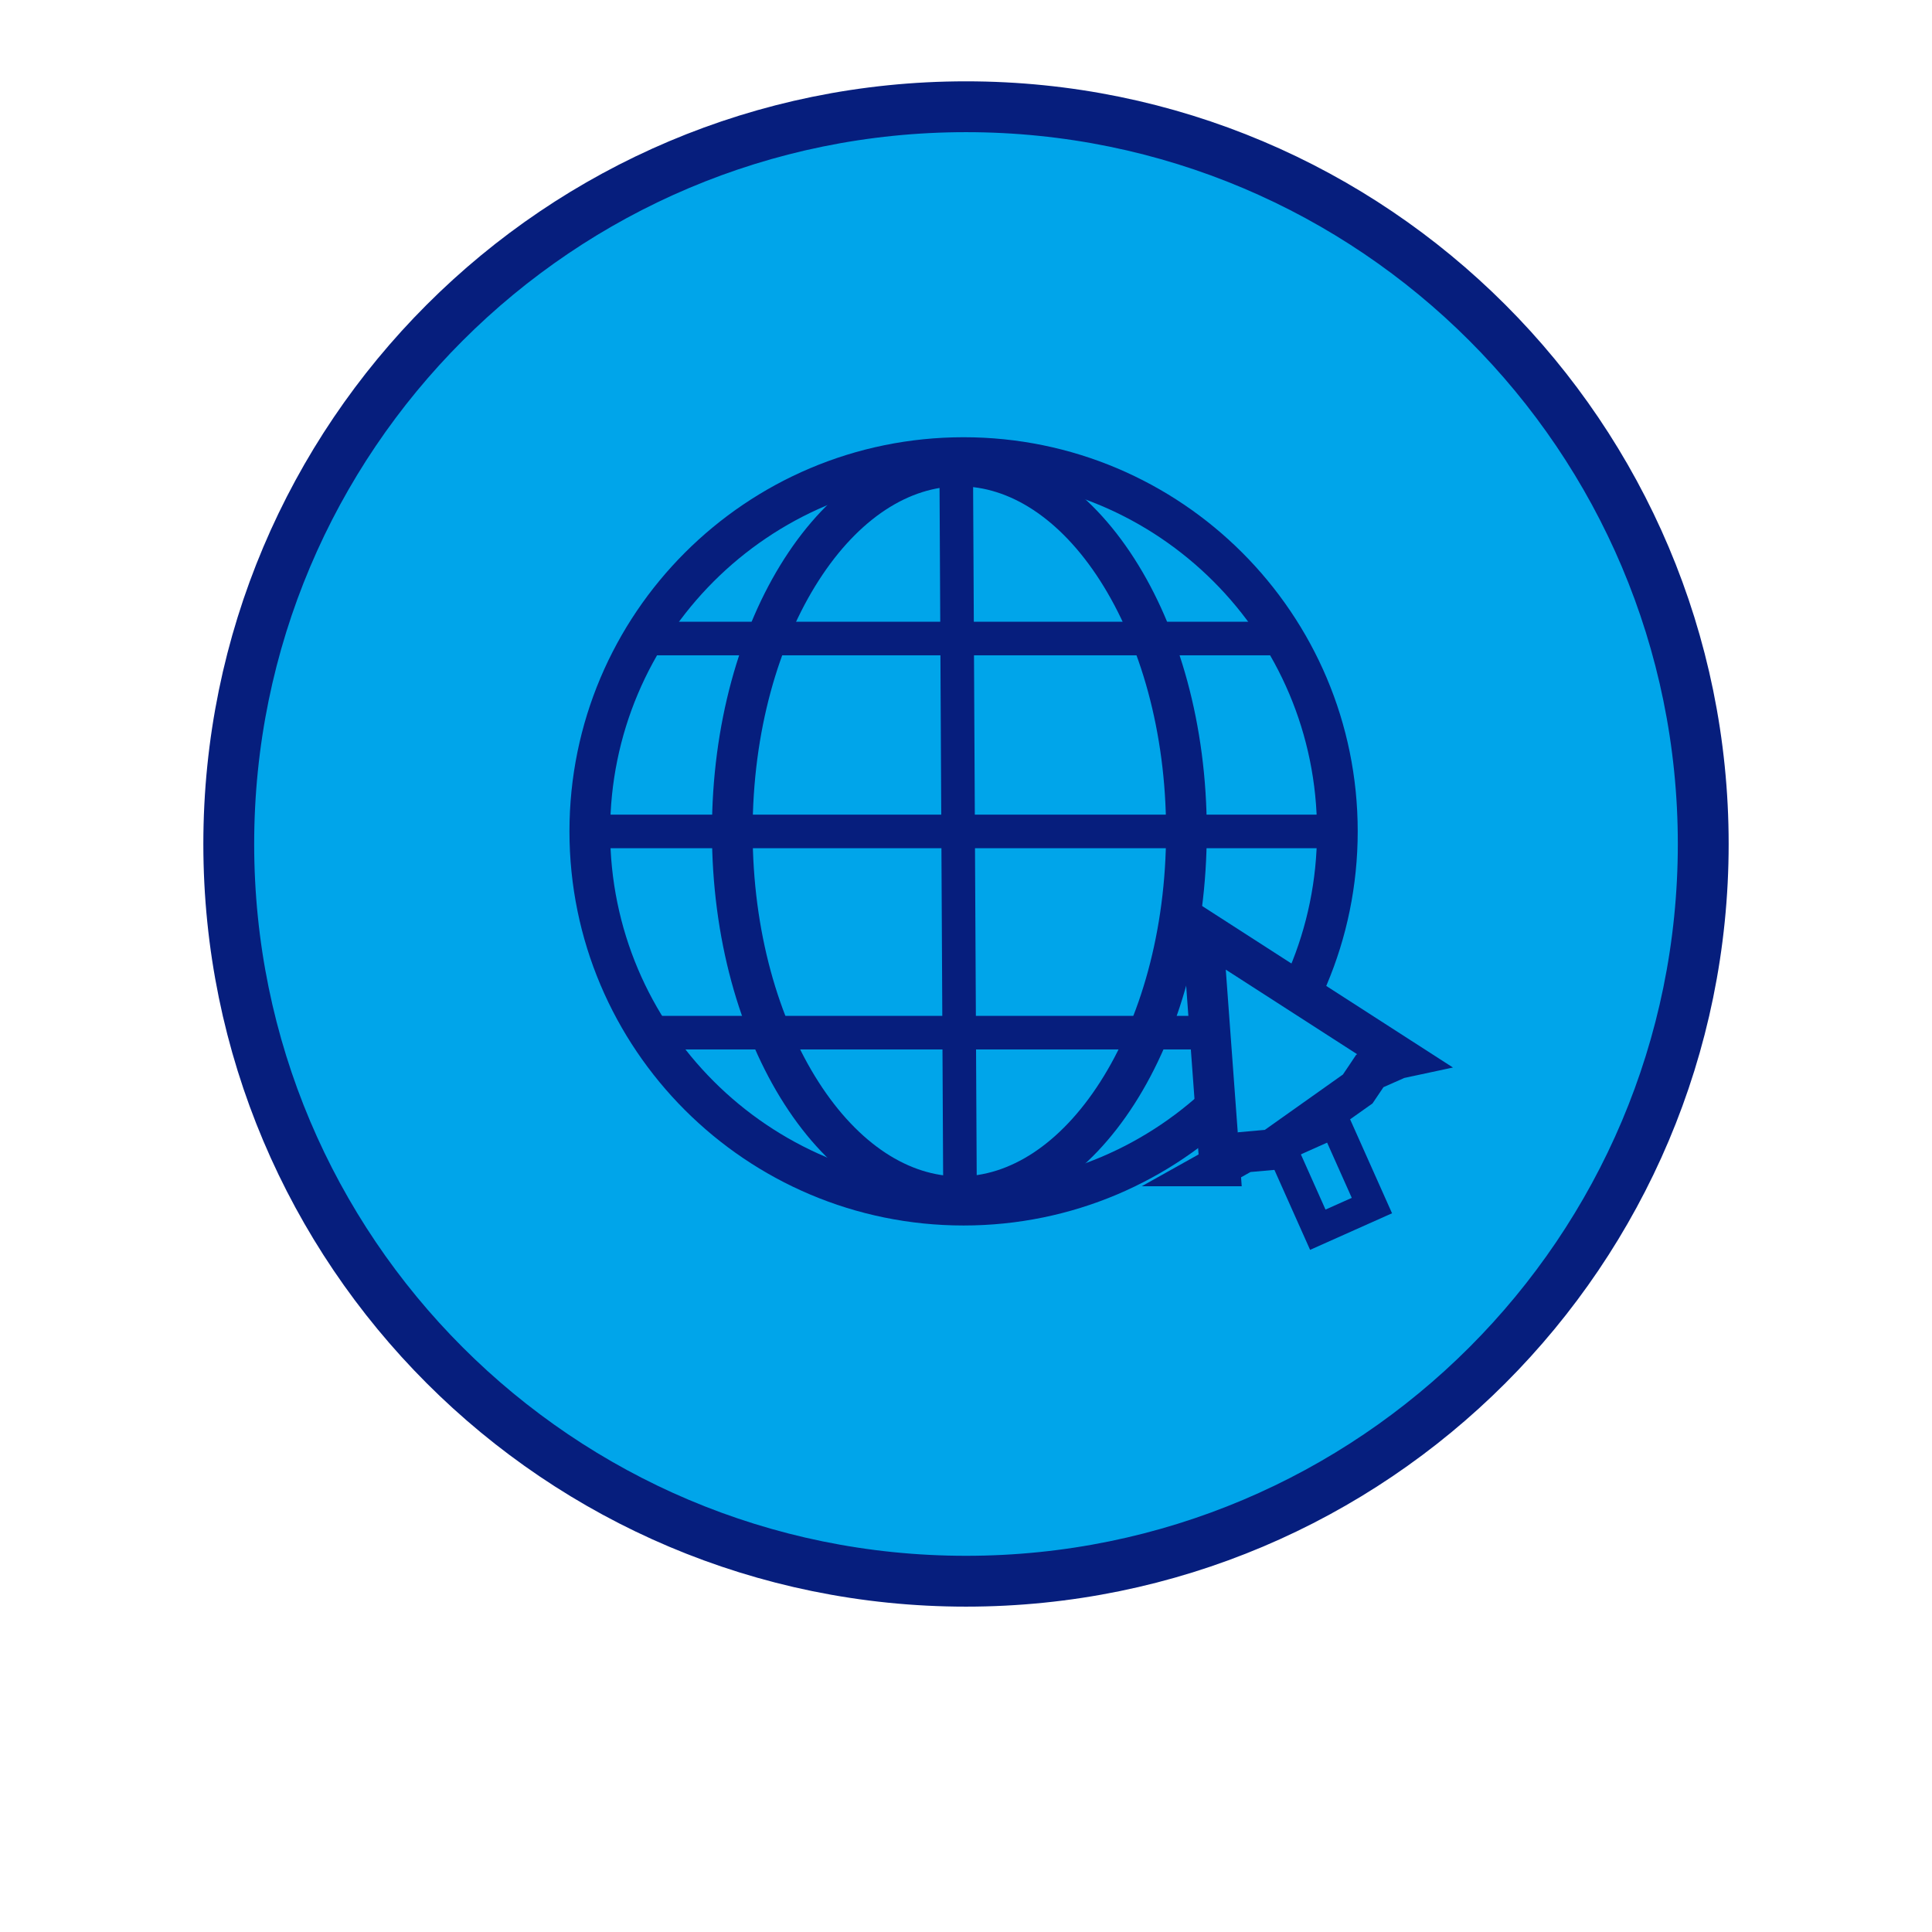
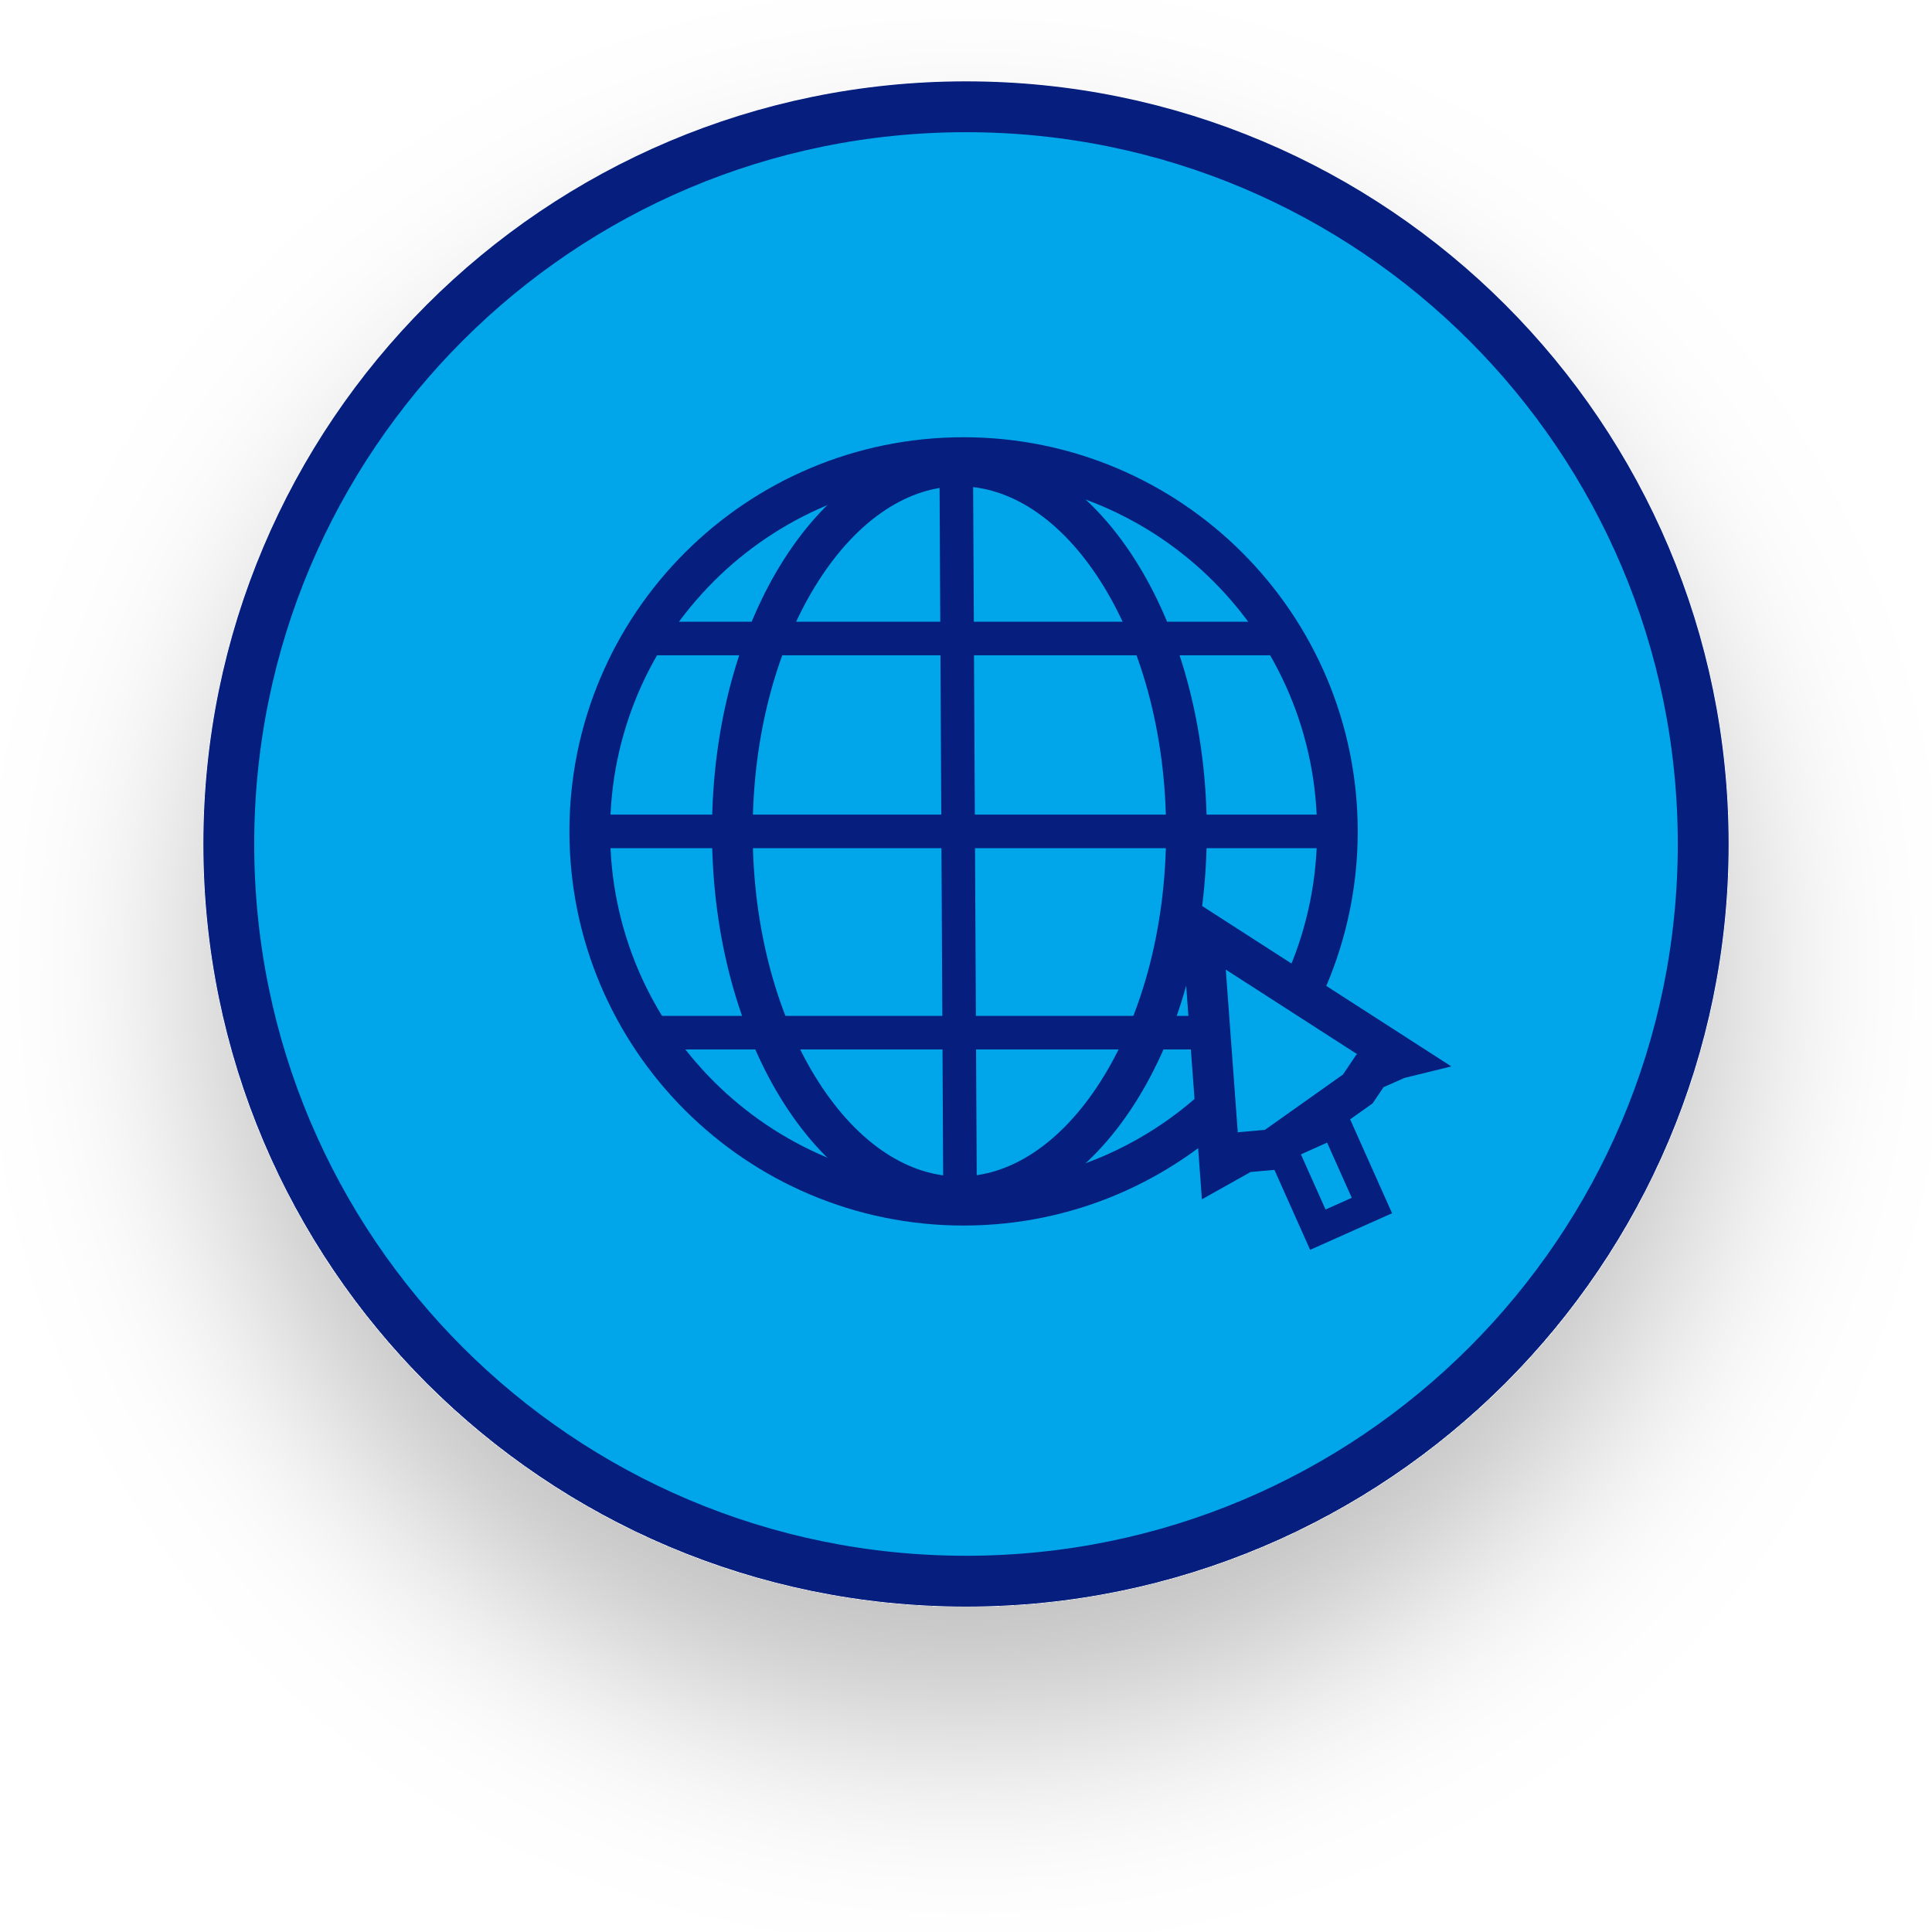
- <svg xmlns="http://www.w3.org/2000/svg" version="1.1" width="32" height="32" viewBox="0 0 32 32">
-   <path fill="#00a5ea" stroke="#061e7d" stroke-linejoin="miter" stroke-linecap="butt" stroke-miterlimit="4" stroke-width="0.842" d="M28.211 13.979c0 6.744-5.467 12.211-12.211 12.211s-12.211-5.467-12.211-12.211c0-6.744 5.467-12.211 12.211-12.211s12.211 5.467 12.211 12.211z" />
-   <path fill="none" stroke="#061e7d" stroke-linejoin="miter" stroke-linecap="butt" stroke-miterlimit="4" stroke-width="0.674" d="M22.151 13.77c0 3.419-2.772 6.191-6.191 6.191s-6.191-2.772-6.191-6.191c0-3.419 2.772-6.191 6.191-6.191s6.191 2.772 6.191 6.191z" />
-   <path fill="none" stroke="#061e7d" stroke-linejoin="miter" stroke-linecap="butt" stroke-miterlimit="4" stroke-width="0.674" d="M19.651 13.77c0 1.71-0.445 3.242-1.147 4.336-0.704 1.098-1.636 1.716-2.614 1.716s-1.91-0.618-2.614-1.716c-0.702-1.094-1.147-2.626-1.147-4.336s0.445-3.242 1.147-4.336c0.704-1.098 1.636-1.716 2.614-1.716s1.91 0.618 2.614 1.716c0.702 1.094 1.147 2.626 1.147 4.336z" />
-   <path fill="#061e7d" d="M10.682 10.298h10.556v0.556h-10.556v-0.556z" />
-   <path fill="#061e7d" d="M9.848 13.493h12.223v0.556h-12.223v-0.556z" />
-   <path fill="#061e7d" d="M10.543 16.826h10.695v0.556h-10.695v-0.556z" />
-   <path fill="#061e7d" d="M16.117 7.903l0.061 11.701-0.556 0.003-0.061-11.701 0.556-0.003z" />
-   <path fill="#00a5ea" stroke="#061e7d" stroke-linejoin="miter" stroke-linecap="butt" stroke-miterlimit="4" stroke-width="0.505" d="M21.213 18.992l0.896-0.4 0.614 1.376-0.896 0.4-0.614-1.376z" />
-   <path fill="#00a5ea" stroke="#061e7d" stroke-linejoin="miter" stroke-linecap="butt" stroke-miterlimit="4" stroke-width="0.674" d="M20.204 19.311l-0.287-3.9 3.28 2.112-0.014 0.003-0.029 0.007-0.028 0.012-0.437 0.193-0.054 0.081-0.147 0.218-1.418 1.005-0.459 0.041-0.063 0.035-0.345 0.193z" />
+ <svg xmlns="http://www.w3.org/2000/svg" width="190" height="190" viewBox="0 0 190 190" fill="none">
+   <g filter="url(#filter0_d_2_279)">
+     <circle cx="95" cy="83" r="72.5" fill="#00A5EA" stroke="#061E7D" stroke-width="5" />
+     <circle cx="94.762" cy="81.762" r="36.762" stroke="#061E7D" stroke-width="4" />
+     <path d="M116.679 81.762C116.679 91.914 114.036 101.011 109.87 107.508C105.689 114.028 100.155 117.699 94.35 117.699C88.545 117.699 83.011 114.028 78.83 107.508C74.663 101.011 72.02 91.914 72.02 81.762C72.02 71.611 74.663 62.513 78.83 56.016C83.011 49.497 88.545 45.825 94.35 45.825C100.155 45.825 105.689 49.497 109.87 56.016C114.036 62.513 116.679 71.611 116.679 81.762Z" stroke="#061E7D" stroke-width="4" />
+     <rect x="63.422" y="61.144" width="62.679" height="3.299" fill="#061E7D" />
+     <rect x="58.474" y="80.113" width="72.576" height="3.299" fill="#061E7D" />
+     <rect x="62.598" y="99.906" width="63.504" height="3.299" fill="#061E7D" />
+     <rect x="95.696" y="46.927" width="69.478" height="3.299" transform="rotate(89.7019 95.6963 46.9268)" fill="#061E7D" />
+     <rect x="125.954" y="112.763" width="5.824" height="8.945" transform="rotate(-24.0607 125.954 112.763)" fill="#00A5EA" stroke="#061E7D" stroke-width="3" />
+     <path d="M119.964 114.661L118.26 91.503L137.738 104.041L137.657 104.061L137.482 104.103L137.317 104.175L135.253 105.086L134.724 105.319L134.402 105.798L133.53 107.093L125.109 113.06L122.811 113.265L122.384 113.303L122.011 113.513L119.964 114.661Z" fill="#00A5EA" stroke="#061E7D" stroke-width="4" />
+   </g>
+   <defs>
+     <filter id="filter0_d_2_279" x="0" y="0" width="190" height="190" filterUnits="userSpaceOnUse" color-interpolation-filters="sRGB">
+       <feFlood flood-opacity="0" result="BackgroundImageFix" />
+       <feColorMatrix in="SourceAlpha" type="matrix" values="0 0 0 0 0 0 0 0 0 0 0 0 0 0 0 0 0 0 127 0" result="hardAlpha" />
+       <feOffset dy="12" />
+       <feGaussianBlur stdDeviation="10" />
+       <feComposite in2="hardAlpha" operator="out" />
+       <feColorMatrix type="matrix" values="0 0 0 0 0 0 0 0 0 0 0 0 0 0 0 0 0 0 0.25 0" />
+       <feBlend mode="normal" in2="BackgroundImageFix" result="effect1_dropShadow_2_279" />
+       <feBlend mode="normal" in="SourceGraphic" in2="effect1_dropShadow_2_279" result="shape" />
+     </filter>
+   </defs>
</svg>
